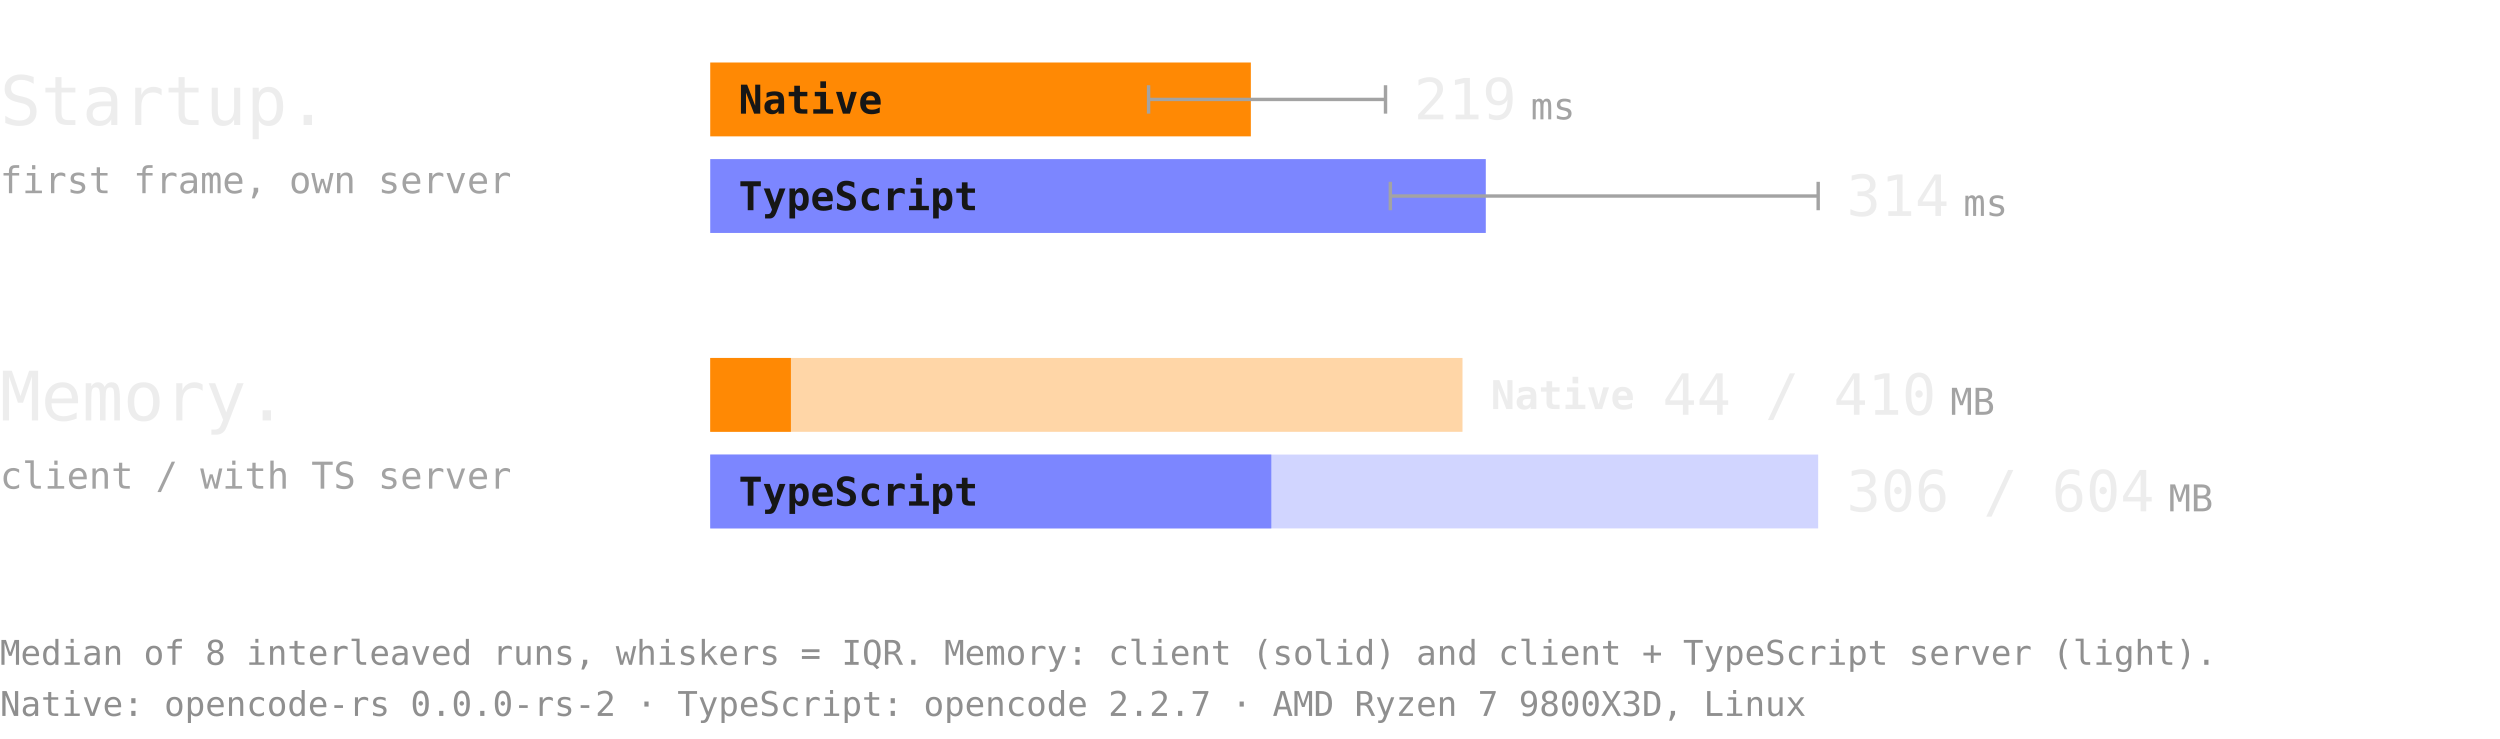
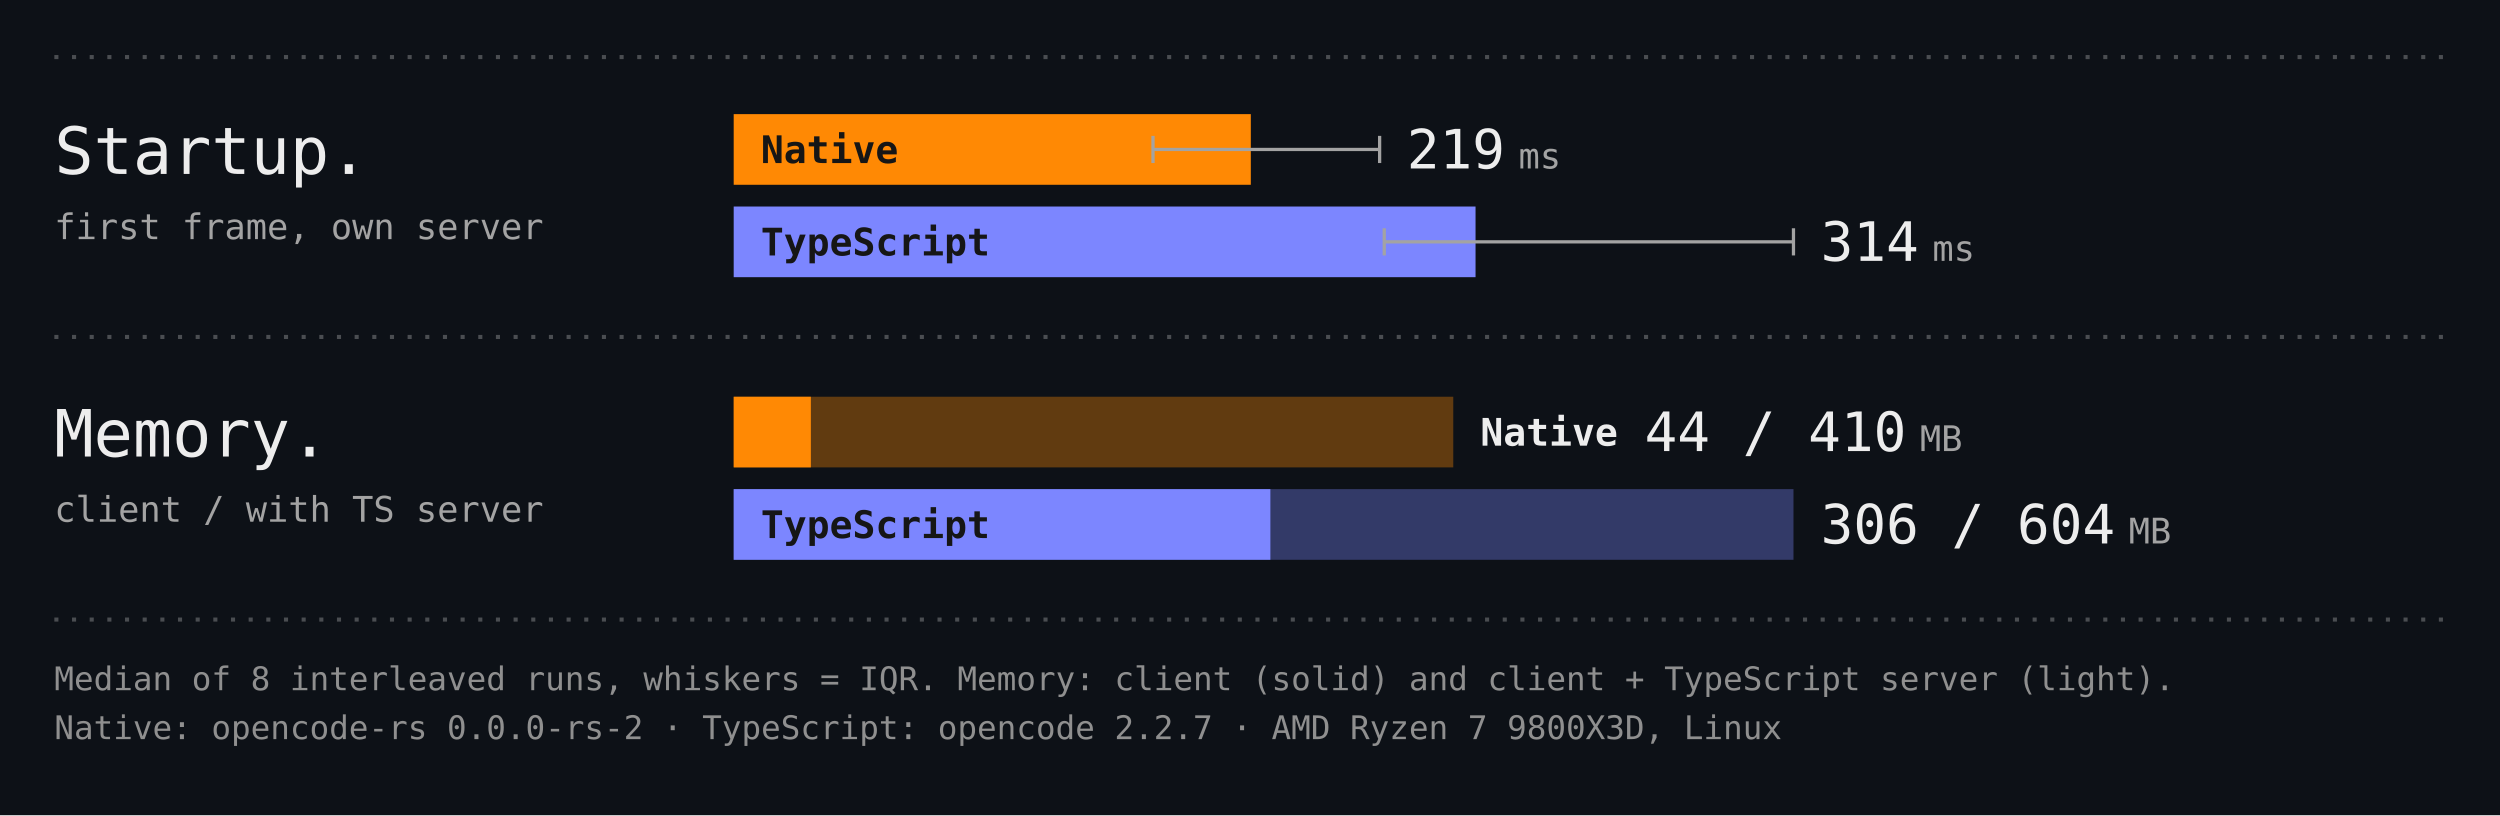
- <svg xmlns="http://www.w3.org/2000/svg" width="880" height="260" viewBox="0 0 880 260" role="img" aria-label="Client starts its own server. Startup: Native 219 ms, TypeScript 314 ms. Memory: Native client 44 MB, 410 MB with the server; TypeScript client 306 MB, 604 MB with the server.">
+ <svg xmlns="http://www.w3.org/2000/svg" width="920" height="300" viewBox="0 0 920 300" role="img" aria-label="Client starts its own server. Startup: Native 219 ms, TypeScript 314 ms. Memory: Native client 44 MB, 410 MB with the server; TypeScript client 306 MB, 604 MB with the server.">
  <style>
text{font-family:"JetBrains Mono","SF Mono",ui-monospace,Menlo,Consolas,"DejaVu Sans Mono","Liberation Mono",monospace;fill:#ededed}
.m{fill:#a3a3a3}.s{fill:#8f8f8f;font-size:12px}.b{font-weight:700}.on{fill:#161616;font-weight:700}
.n{fill:#ff8904}.t{fill:#7c86ff}.nl{fill:#ff8904;fill-opacity:.35}.tl{fill:#7c86ff;fill-opacity:.35}
.w{stroke:#a3a3a3;stroke-width:1.2}.d{stroke:rgba(255,255,255,.25);stroke-width:1.5;stroke-dasharray:1.5 5}
</style>
-   <path class="d" d="M0 1H880" />
-   <text x="0" y="44" font-size="24">Startup.</text>
-   <text class="m" x="0" y="68" font-size="13">first frame, own server</text>
-   <rect class="n" x="250" y="22" width="190.3" height="26" />
-   <path class="w" d="M404.3 35H487.7M404.3 30v10M487.7 30v10" />
-   <text class="on" x="260" y="40" font-size="14">Native</text>
-   <text x="497.7" y="42" font-size="20">219<tspan class="m" font-size="13" dx="5">ms</tspan>
-   </text>
-   <rect class="t" x="250" y="56" width="273.0" height="26" />
-   <path class="w" d="M489.4 69H640.0M489.4 64v10M640.0 64v10" />
-   <text class="on" x="260" y="74" font-size="14">TypeScript</text>
-   <text x="650.0" y="76" font-size="20">314<tspan class="m" font-size="13" dx="5">ms</tspan>
-   </text>
-   <path class="d" d="M0 104H880" />
-   <text x="0" y="148" font-size="24">Memory.</text>
-   <text class="m" x="0" y="172" font-size="13">client / with TS server</text>
-   <rect class="nl" x="250" y="126" width="264.8" height="26" />
-   <rect class="n" x="250" y="126" width="28.4" height="26" />
-   <text class="b" x="524.78" y="144" font-size="14">Native</text>
-   <text x="585.2" y="146" font-size="20">44 / 410<tspan class="m" font-size="13" dx="5">MB</tspan>
-   </text>
-   <rect class="tl" x="250" y="160" width="390.0" height="26" />
-   <rect class="t" x="250" y="160" width="197.5" height="26" />
-   <text class="on" x="260" y="178" font-size="14">TypeScript</text>
-   <text x="650.0" y="180" font-size="20">306 / 604<tspan class="m" font-size="13" dx="5">MB</tspan>
-   </text>
-   <path class="d" d="M0 208H880" />
-   <text class="s" x="0" y="234">Median of 8 interleaved runs, whiskers = IQR. Memory: client (solid) and client + TypeScript server (light).</text>
-   <text class="s" x="0" y="252">Native: opencode-rs 0.0.0-rs-2 · TypeScript: opencode 2.2.7 · AMD Ryzen 7 9800X3D, Linux</text>
+   <rect width="100%" height="100%" fill="#0d1117" />
+   <g transform="translate(20 20)">
+     <path class="d" d="M0 1H880" />
+     <text x="0" y="44" font-size="24">Startup.</text>
+     <text class="m" x="0" y="68" font-size="13">first frame, own server</text>
+     <rect class="n" x="250" y="22" width="190.3" height="26" />
+     <path class="w" d="M404.3 35H487.7M404.3 30v10M487.7 30v10" />
+     <text class="on" x="260" y="40" font-size="14">Native</text>
+     <text x="497.7" y="42" font-size="20">219<tspan class="m" font-size="13" dx="5">ms</tspan>
+     </text>
+     <rect class="t" x="250" y="56" width="273.0" height="26" />
+     <path class="w" d="M489.4 69H640.0M489.4 64v10M640.0 64v10" />
+     <text class="on" x="260" y="74" font-size="14">TypeScript</text>
+     <text x="650.0" y="76" font-size="20">314<tspan class="m" font-size="13" dx="5">ms</tspan>
+     </text>
+     <path class="d" d="M0 104H880" />
+     <text x="0" y="148" font-size="24">Memory.</text>
+     <text class="m" x="0" y="172" font-size="13">client / with TS server</text>
+     <rect class="nl" x="250" y="126" width="264.8" height="26" />
+     <rect class="n" x="250" y="126" width="28.4" height="26" />
+     <text class="b" x="524.78" y="144" font-size="14">Native</text>
+     <text x="585.2" y="146" font-size="20">44 / 410<tspan class="m" font-size="13" dx="5">MB</tspan>
+     </text>
+     <rect class="tl" x="250" y="160" width="390.0" height="26" />
+     <rect class="t" x="250" y="160" width="197.5" height="26" />
+     <text class="on" x="260" y="178" font-size="14">TypeScript</text>
+     <text x="650.0" y="180" font-size="20">306 / 604<tspan class="m" font-size="13" dx="5">MB</tspan>
+     </text>
+     <path class="d" d="M0 208H880" />
+     <text class="s" x="0" y="234">Median of 8 interleaved runs, whiskers = IQR. Memory: client (solid) and client + TypeScript server (light).</text>
+     <text class="s" x="0" y="252">Native: opencode-rs 0.0.0-rs-2 · TypeScript: opencode 2.2.7 · AMD Ryzen 7 9800X3D, Linux</text>
+   </g>
</svg>
